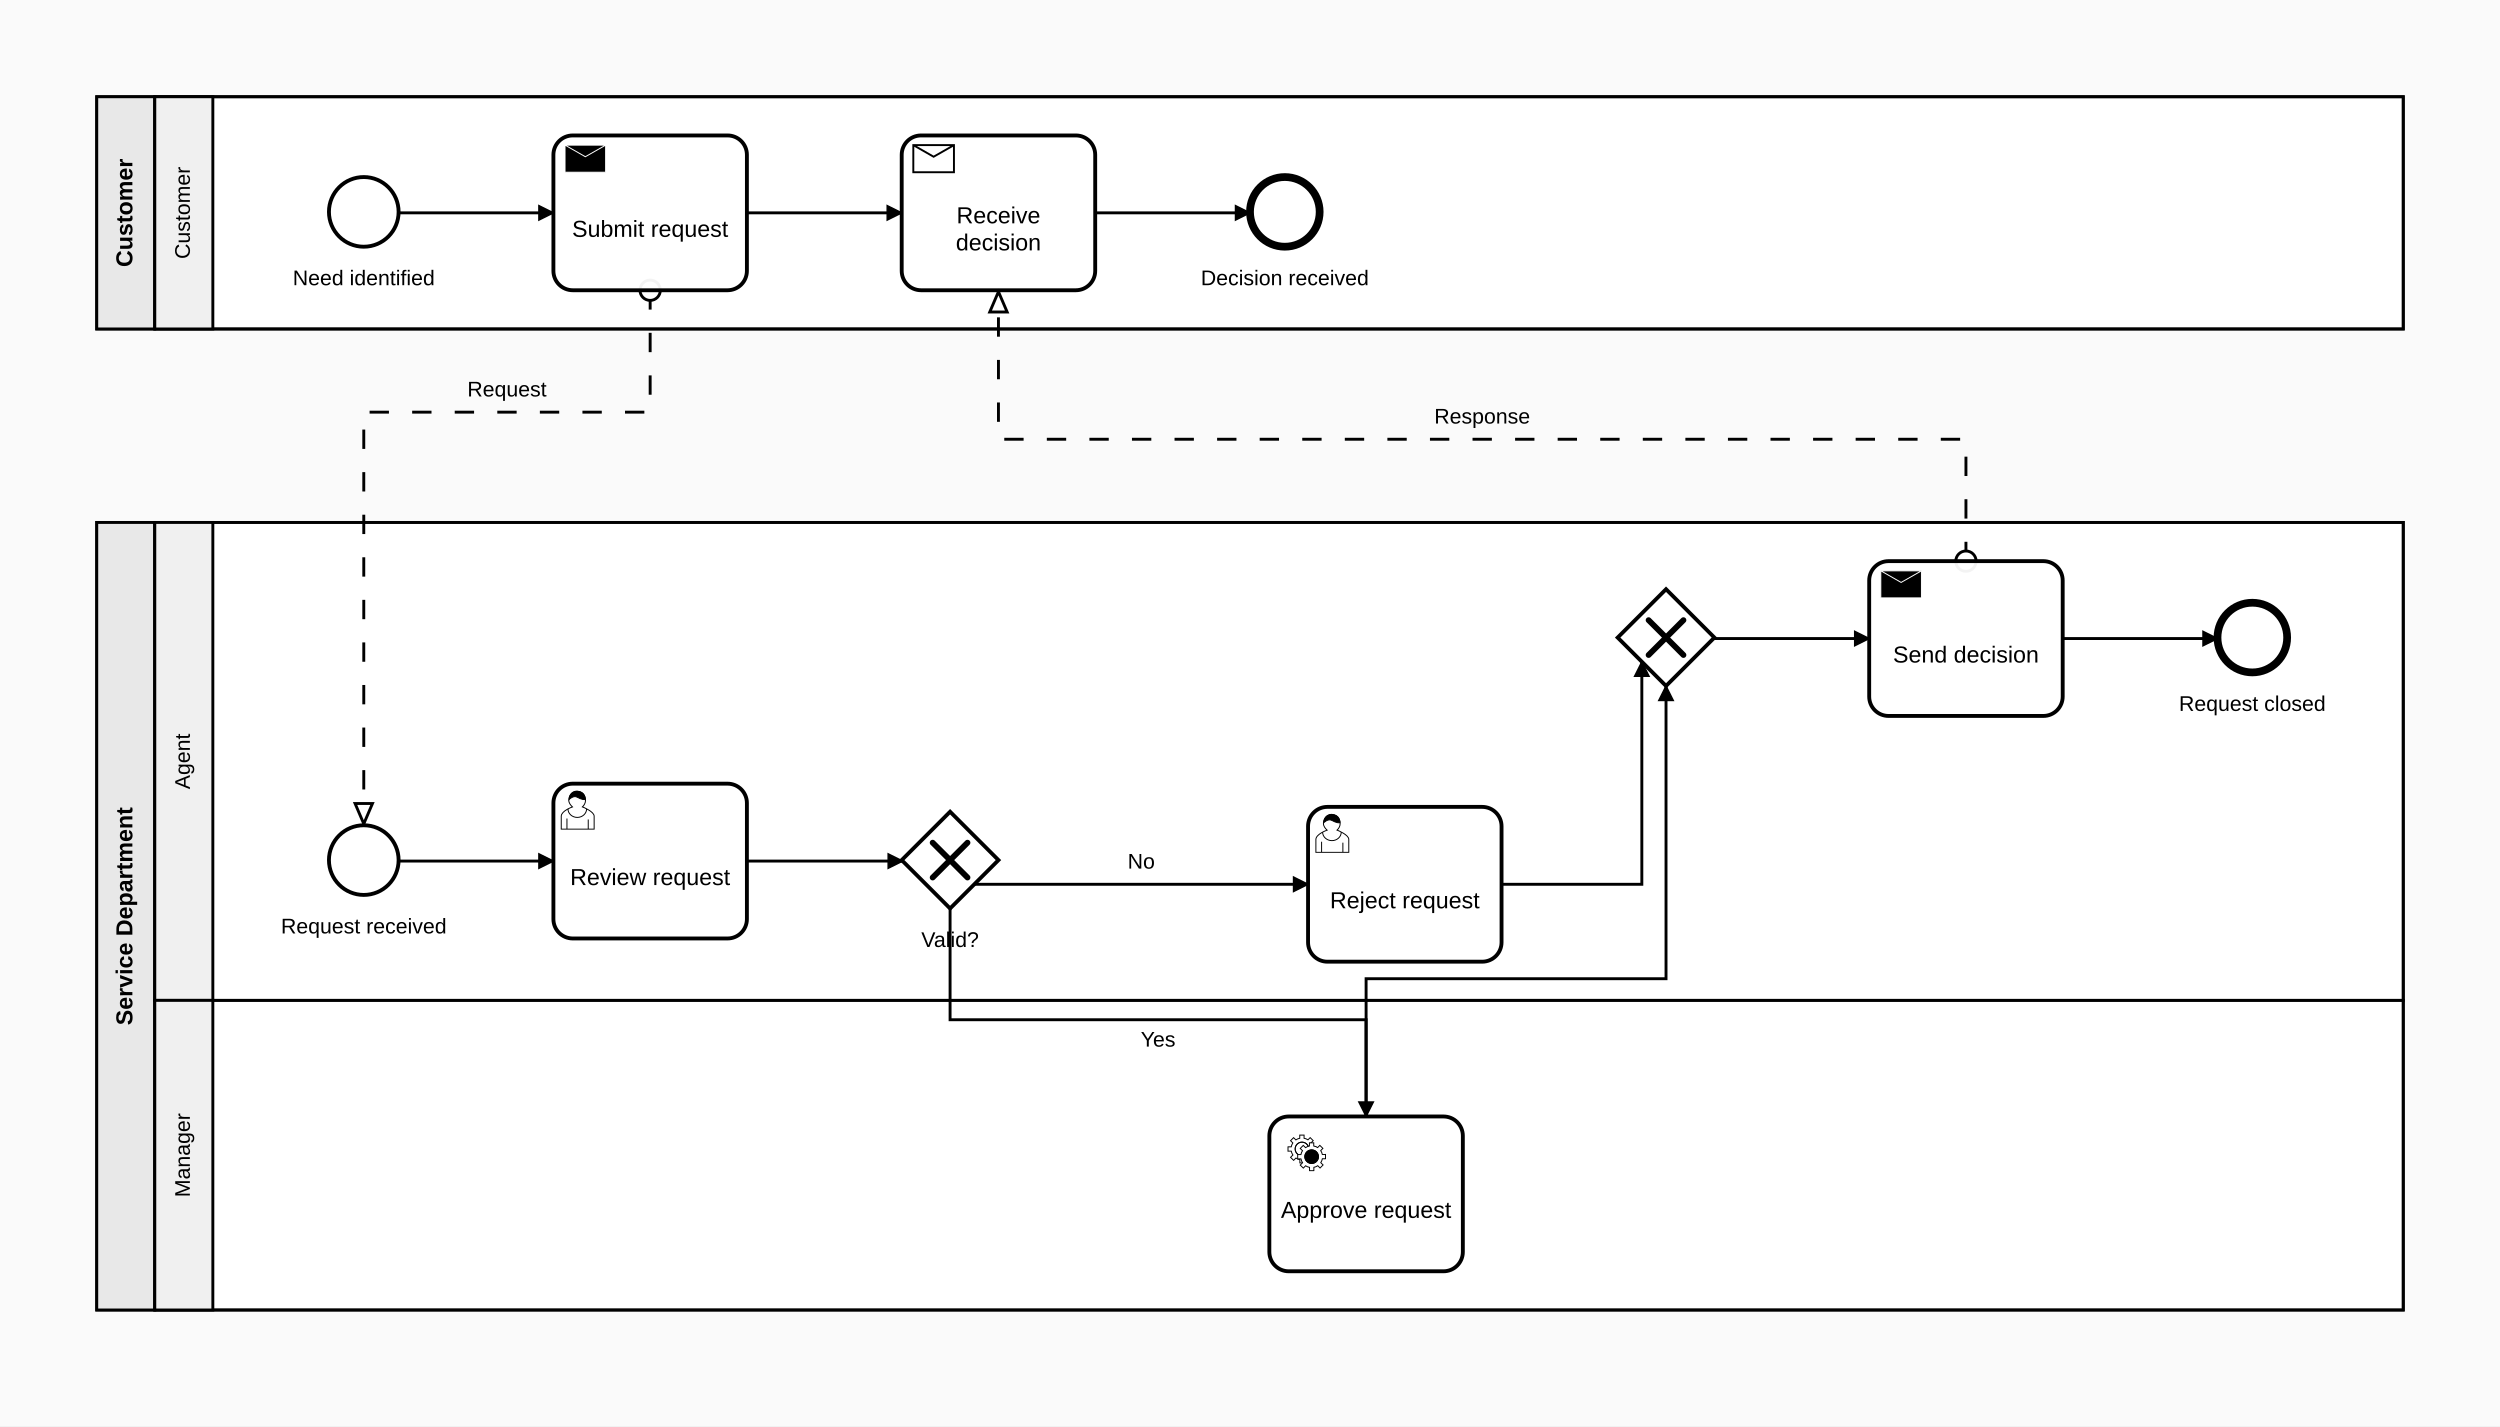
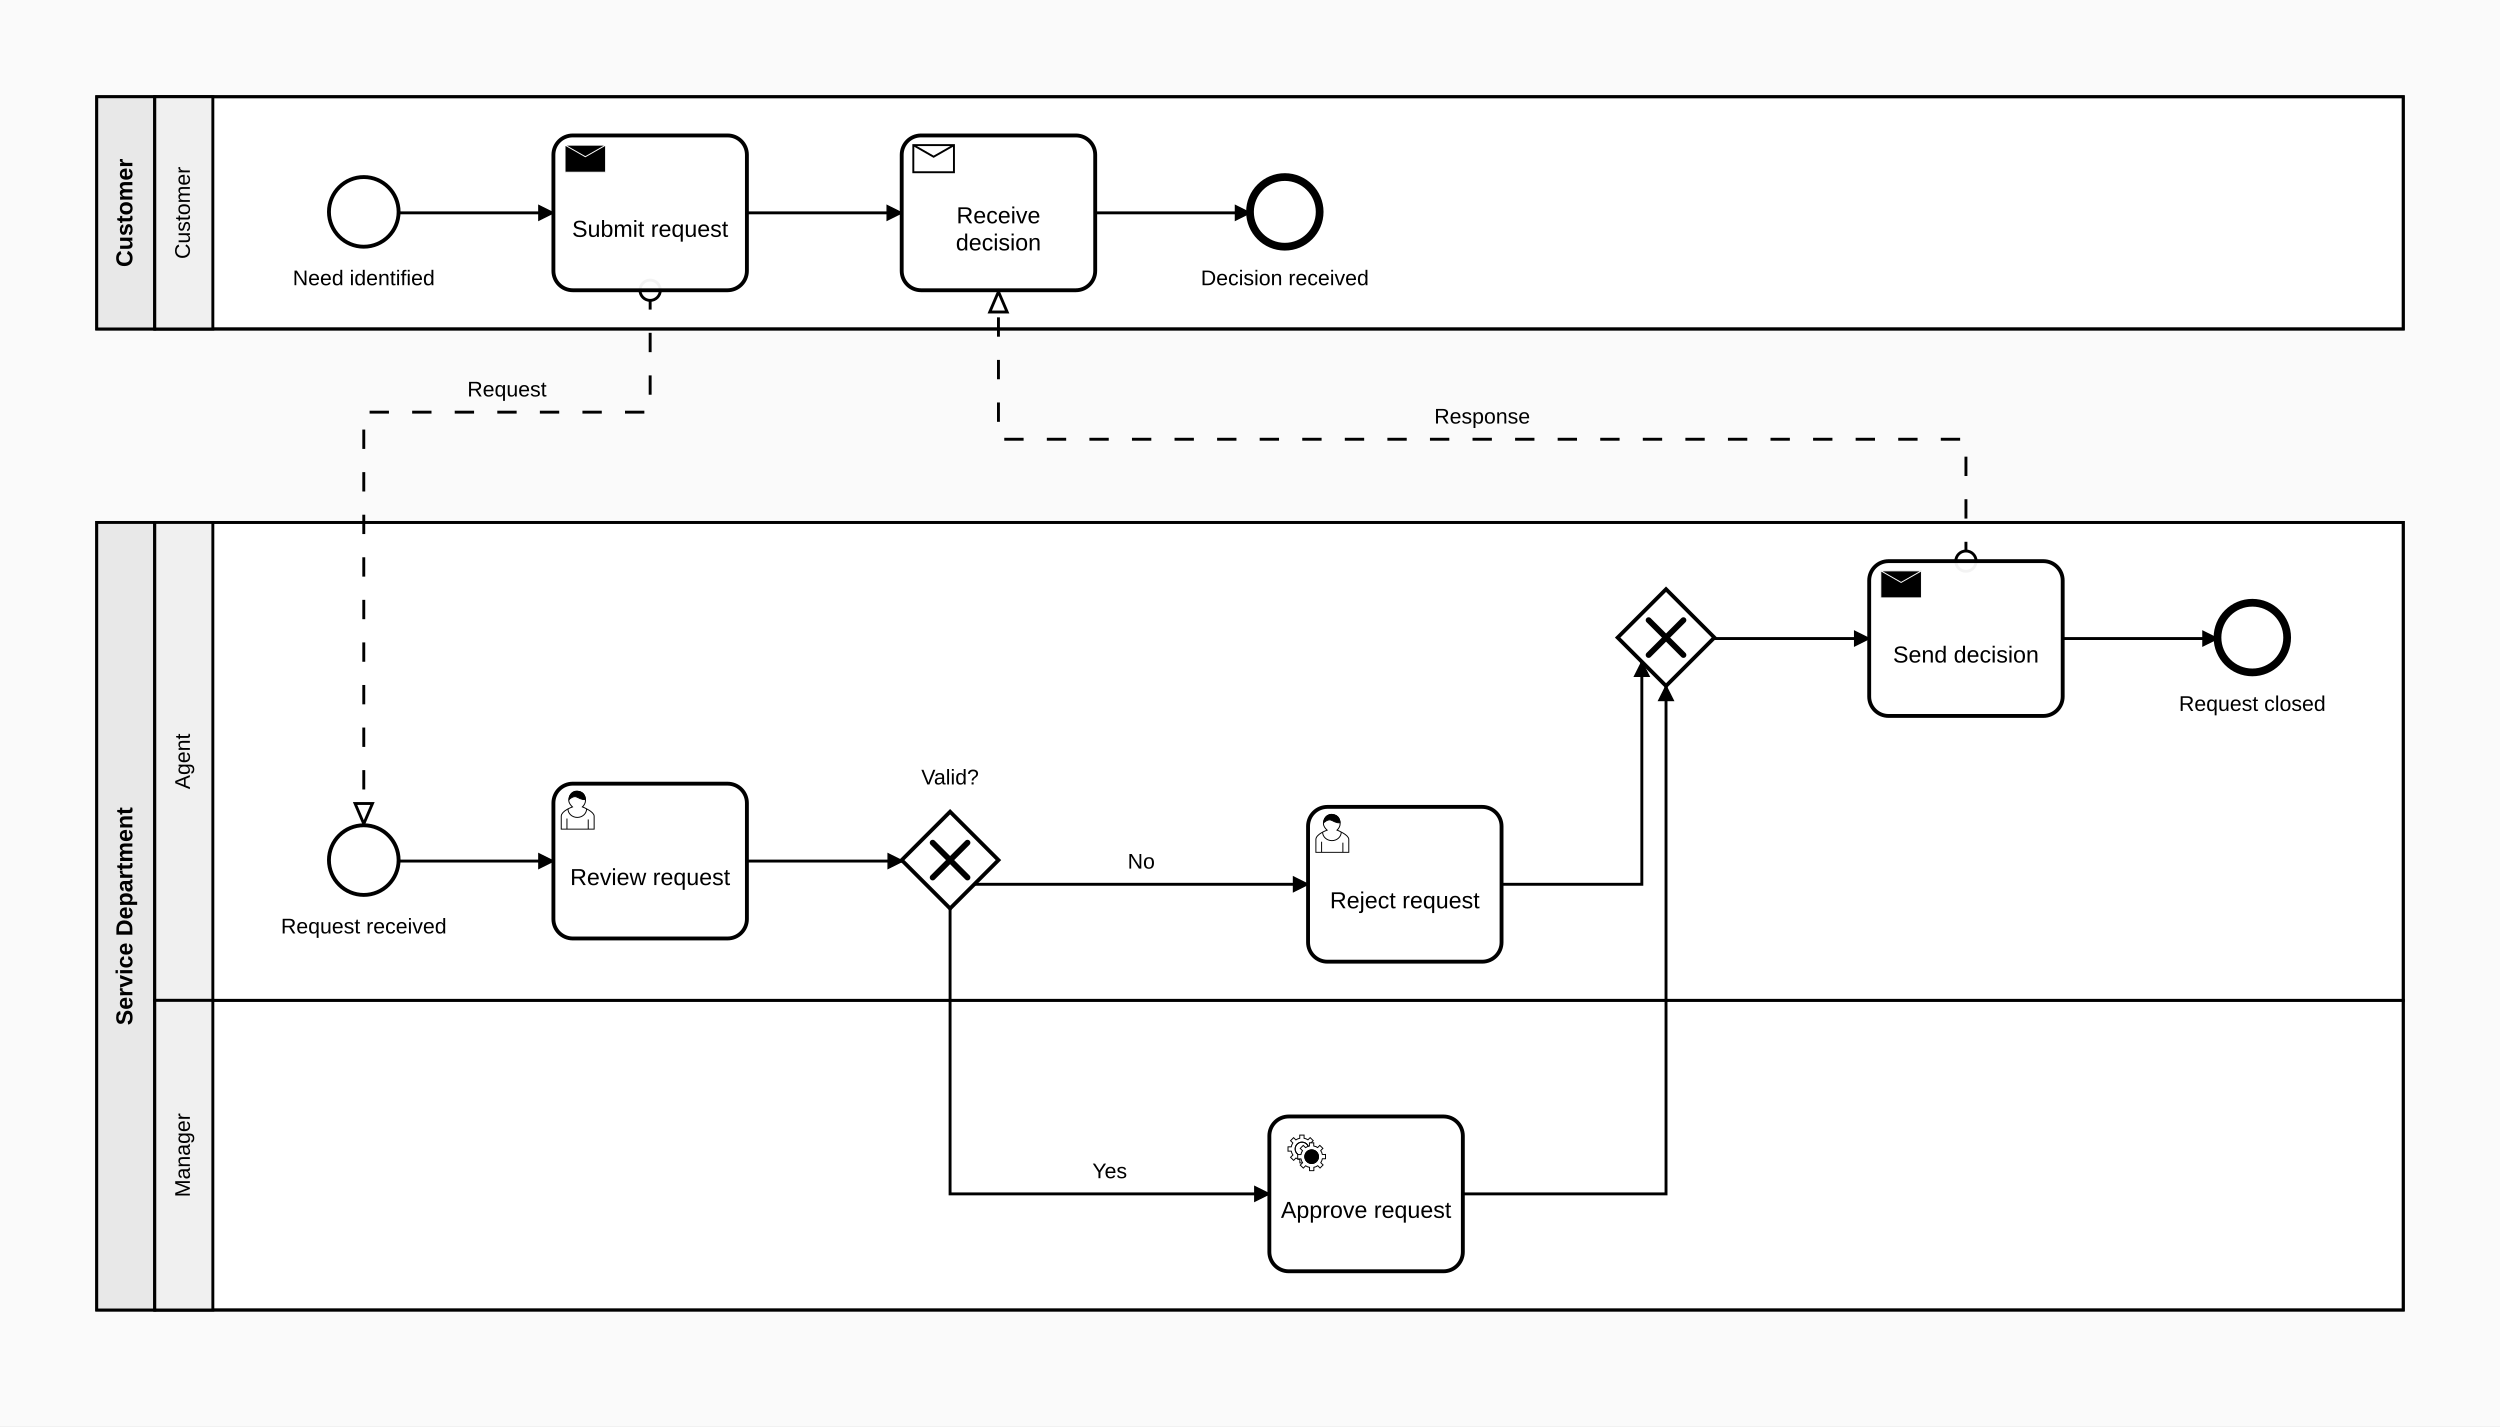
<svg xmlns="http://www.w3.org/2000/svg" width="1292" height="737" viewBox="0 0 1292 737" font-family="Arial, sans-serif">
  <defs>
    <marker id="seq-end" viewBox="0 0 20 20" refX="11" refY="10" markerWidth="10" markerHeight="10" orient="auto">
      <path d="M 1 5 L 11 10 L 1 15 Z" fill="#000000" stroke="#000000" stroke-width="1" />
    </marker>
    <marker id="seq-default-src" viewBox="0 0 20 20" refX="6" refY="10" markerWidth="10" markerHeight="10" orient="auto">
      <path d="M 6 3 L 10 17" stroke="#000000" stroke-width="1.5" />
    </marker>
    <marker id="seq-conditional-src" viewBox="0 0 20 20" refX="1" refY="10" markerWidth="12" markerHeight="12" orient="auto">
      <path d="M 1 10 L 8 6 L 15 10 L 8 14 Z" fill="#ffffff" stroke="#000000" stroke-width="1" />
    </marker>
    <marker id="msg-start" viewBox="0 0 20 20" refX="6" refY="6" markerWidth="20" markerHeight="20" orient="auto">
      <circle cx="6" cy="6" r="3.5" fill="#ffffff" stroke="#000000" stroke-width="1" />
    </marker>
    <marker id="msg-end" viewBox="0 0 20 20" refX="8.5" refY="5" markerWidth="20" markerHeight="20" orient="auto">
      <path d="m 1 5 l 0 -3 l 7 3 l -7 3 z" fill="#ffffff" stroke="#000000" stroke-width="1" stroke-linecap="butt" />
    </marker>
    <marker id="assoc-end" viewBox="0 0 20 20" refX="11" refY="10" markerWidth="10" markerHeight="10" orient="auto">
      <path d="M 1 5 L 11 10 L 1 15" fill="none" stroke="#000000" stroke-width="1.5" />
    </marker>
  </defs>
  <rect width="1292" height="737" fill="#fafafa" />
  <rect x="50" y="50" width="1192" height="120" fill="#ffffff" stroke="#000000" stroke-width="1.5" />
  <rect x="50" y="50" width="30" height="120" fill="#e8e8e8" stroke="#000000" stroke-width="1.5" />
  <text x="65" y="110" text-anchor="middle" dominant-baseline="middle" font-size="12" font-weight="bold" fill="#000000" transform="rotate(-90,65,110)">Customer</text>
  <rect x="50" y="270" width="1192" height="407" fill="#ffffff" stroke="#000000" stroke-width="1.5" />
  <rect x="50" y="270" width="30" height="407" fill="#e8e8e8" stroke="#000000" stroke-width="1.5" />
  <text x="65" y="473.5" text-anchor="middle" dominant-baseline="middle" font-size="12" font-weight="bold" fill="#000000" transform="rotate(-90,65,473.5)">Service Department</text>
  <rect x="80" y="50" width="1162" height="120" fill="#ffffff" fill-opacity="0.25" stroke="#000000" stroke-width="1.5" />
  <rect x="80" y="50" width="30" height="120" fill="#f0f0f0" stroke="#000000" stroke-width="1.5" />
  <text x="95" y="110" text-anchor="middle" dominant-baseline="middle" font-size="11" fill="#000000" transform="rotate(-90,95,110)">Customer</text>
  <rect x="80" y="270" width="1162" height="247" fill="#ffffff" fill-opacity="0.25" stroke="#000000" stroke-width="1.5" />
  <rect x="80" y="270" width="30" height="247" fill="#f0f0f0" stroke="#000000" stroke-width="1.5" />
  <text x="95" y="393.5" text-anchor="middle" dominant-baseline="middle" font-size="11" fill="#000000" transform="rotate(-90,95,393.5)">Agent</text>
  <rect x="80" y="517" width="1162" height="160" fill="#ffffff" fill-opacity="0.25" stroke="#000000" stroke-width="1.5" />
  <rect x="80" y="517" width="30" height="160" fill="#f0f0f0" stroke="#000000" stroke-width="1.5" />
  <text x="95" y="597" text-anchor="middle" dominant-baseline="middle" font-size="11" fill="#000000" transform="rotate(-90,95,597)">Manager</text>
  <path d="M 206 110 L 286 110" stroke="#000000" stroke-width="1.5" fill="none" marker-end="url(#seq-end)" />
  <path d="M 386 110 L 466 110" stroke="#000000" stroke-width="1.5" fill="none" marker-end="url(#seq-end)" />
  <path d="M 566 110 L 646 110" stroke="#000000" stroke-width="1.5" fill="none" marker-end="url(#seq-end)" />
  <path d="M 206 445 L 286 445" stroke="#000000" stroke-width="1.5" fill="none" marker-end="url(#seq-end)" />
  <path d="M 386 445 L 466.5 445" stroke="#000000" stroke-width="1.5" fill="none" marker-end="url(#seq-end)" />
-   <path d="M 491 469.5 L 491 527 L 706 527 L 706 577" stroke="#000000" stroke-width="1.5" fill="none" marker-end="url(#seq-end)" />
+   <path d="M 491 469.5 L 491 617 L 656 617" stroke="#000000" stroke-width="1.5" fill="none" marker-end="url(#seq-end)" />
  <text text-anchor="middle" font-size="11" fill="#000000">
-     <tspan x="598.5" y="540.9">Yes</tspan>
+     <tspan x="573.5" y="608.9">Yes</tspan>
  </text>
  <path d="M 503.5 457 L 676 457" stroke="#000000" stroke-width="1.5" fill="none" marker-end="url(#seq-end)" />
  <text text-anchor="middle" font-size="11" fill="#000000">
    <tspan x="589.8" y="448.9">No</tspan>
  </text>
-   <path d="M 706 577 L 706 505.8 L 861 505.8 L 861 354.5" stroke="#000000" stroke-width="1.5" fill="none" marker-end="url(#seq-end)" />
+   <path d="M 756 617 L 861 617 L 861 354.5" stroke="#000000" stroke-width="1.5" fill="none" marker-end="url(#seq-end)" />
  <path d="M 776 457 L 848.5 457 L 848.5 342" stroke="#000000" stroke-width="1.5" fill="none" marker-end="url(#seq-end)" />
  <path d="M 885.5 330 L 966 330" stroke="#000000" stroke-width="1.5" fill="none" marker-end="url(#seq-end)" />
  <path d="M 1066 330 L 1146 330" stroke="#000000" stroke-width="1.5" fill="none" marker-end="url(#seq-end)" />
  <path d="M 336 150 L 336 213 L 188 213 L 188 426.5" stroke="#000000" stroke-width="1.5" fill="none" stroke-dasharray="10,12" marker-start="url(#msg-start)" marker-end="url(#msg-end)" />
  <text text-anchor="middle" font-size="11" fill="#000000">
    <tspan x="262" y="204.9">Request</tspan>
  </text>
  <path d="M 1016 290 L 1016 227 L 516 227 L 516 150" stroke="#000000" stroke-width="1.5" fill="none" stroke-dasharray="10,12" marker-start="url(#msg-start)" marker-end="url(#msg-end)" />
  <text text-anchor="middle" font-size="11" fill="#000000">
    <tspan x="766" y="218.9">Response</tspan>
  </text>
  <circle cx="188" cy="109.5" r="18" fill="#ffffff" fill-opacity="0.95" stroke="#000000" stroke-width="2" />
  <text text-anchor="middle" font-size="11" fill="#000000">
    <tspan x="188" y="147.4">Need identified</tspan>
  </text>
  <rect x="286" y="70" width="100" height="80" rx="10" ry="10" fill="#ffffff" fill-opacity="0.95" stroke="#000000" stroke-width="2" />
  <g>
    <path d="m 292,75 l 0,14 l 21,0 l 0,-14 z l 10.5,6 l 10.5,-6" fill="#000000" stroke="#ffffff" stroke-width="0.5" />
  </g>
  <text x="336" y="119" text-anchor="middle" dominant-baseline="middle" font-size="12" fill="#000000">Submit request</text>
  <rect x="466" y="70" width="100" height="80" rx="10" ry="10" fill="#ffffff" fill-opacity="0.95" stroke="#000000" stroke-width="2" />
  <g>
    <path d="m 472,75 l 0,14 l 21,0 l 0,-14 z l 10.5,6 l 10.5,-6" fill="#ffffff" stroke="#000000" stroke-width="1" />
  </g>
  <text x="516" y="112" text-anchor="middle" dominant-baseline="middle" font-size="12" fill="#000000">Receive</text>
  <text x="516" y="126" text-anchor="middle" dominant-baseline="middle" font-size="12" fill="#000000">decision</text>
  <circle cx="664" cy="109.5" r="18" fill="#ffffff" fill-opacity="0.95" stroke="#000000" stroke-width="4" />
  <text text-anchor="middle" font-size="11" fill="#000000">
    <tspan x="664" y="147.4">Decision received</tspan>
  </text>
  <circle cx="188" cy="444.5" r="18" fill="#ffffff" fill-opacity="0.95" stroke="#000000" stroke-width="2" />
  <text text-anchor="middle" font-size="11" fill="#000000">
    <tspan x="188" y="482.4">Request received</tspan>
  </text>
  <rect x="286" y="405" width="100" height="80" rx="10" ry="10" fill="#ffffff" fill-opacity="0.95" stroke="#000000" stroke-width="2" />
  <g>
    <path d="m 301,417 c 0.909,-0.845 1.594,-2.049 1.594,-3.385 0,-2.554 -1.805,-4.622 -4.357,-4.622 -2.552,0 -4.288,2.068 -4.288,4.622 0,1.348 0.974,2.562 1.896,3.405 -0.529,0.187 -5.669,2.097 -5.794,4.756 v 6.718 h 17 v -6.718 c 0,-2.298 -5.528,-4.595 -6.051,-4.776 z m -8,6 l 0,5.5 m 11,0 l 0,-5" fill="#ffffff" stroke="#000000" stroke-width="0.5" />
    <path d="m 303.162,418.009 c 0,2.447 -2.158,4.431 -4.821,4.431 -2.665,0 -4.822,-1.981 -4.822,-4.431" fill="none" stroke="#000000" stroke-width="0.5" />
    <path d="m 294.1,413.2 c 0,0 2.251,-2.358 4.274,-1.177 2.024,1.181 4.221,1.537 4.124,0.965 -0.098,-0.57 -0.117,-3.791 -4.191,-4.136 -3.575,0.001 -4.208,3.367 -4.207,4.348 z" fill="#000000" stroke="#000000" stroke-width="0.5" />
  </g>
  <text x="336" y="454" text-anchor="middle" dominant-baseline="middle" font-size="12" fill="#000000">Review request</text>
  <polygon points="491,419.5 516,444.5 491,469.5 466,444.5" fill="#ffffff" fill-opacity="0.95" stroke="#000000" stroke-width="2" />
  <line x1="482" y1="435.5" x2="500" y2="453.5" stroke="#000000" stroke-width="3" stroke-linecap="round" />
  <line x1="500" y1="435.5" x2="482" y2="453.5" stroke="#000000" stroke-width="3" stroke-linecap="round" />
  <text text-anchor="middle" font-size="11" fill="#000000">
-     <tspan x="491" y="489.4">Valid?</tspan>
+     <tspan x="491" y="405.4">Valid?</tspan>
  </text>
  <rect x="656" y="577" width="100" height="80" rx="10" ry="10" fill="#ffffff" fill-opacity="0.95" stroke="#000000" stroke-width="2" />
  <g>
    <path d="m 674,601 v -1.713 c 0.352,-0.071 0.704,-0.178 1.048,-0.321 0.344,-0.145 0.666,-0.321 0.966,-0.521 l 1.194,1.18 1.567,-1.577 -1.195,-1.18 c 0.403,-0.614 0.683,-1.299 0.825,-2.018 l 1.622,-0.01 v -2.22 l -1.637,0.01 c -0.073,-0.352 -0.178,-0.7 -0.324,-1.044 -0.145,-0.344 -0.321,-0.664 -0.523,-0.962 l 1.131,-1.136 -1.583,-1.563 -1.13,1.136 c -0.614,-0.401 -1.303,-0.681 -2.023,-0.822 l 0.009,-1.619 h -2.241 l 0.004,1.631 c -0.354,0.074 -0.705,0.18 -1.05,0.324 -0.344,0.144 -0.665,0.321 -0.964,0.52 l -1.17,-1.158 -1.567,1.579 1.168,1.157 c -0.403,0.613 -0.683,1.298 -0.825,2.017 l -1.659,0.003 v 2.222 l 1.672,-0.006 c 0.073,0.351 0.18,0.702 0.324,1.045 0.145,0.344 0.321,0.664 0.523,0.961 l -1.199,1.197 1.584,1.56 1.196,-1.193 c 0.614,0.403 1.303,0.682 2.023,0.823 l 0.001,1.699 h 2.227 z m 0.221,-3.996 c -1.789,0.75 -3.858,-0.093 -4.61,-1.874 -0.752,-1.783 0.091,-3.846 1.88,-4.596 1.788,-0.749 3.857,0.093 4.609,1.874 0.752,1.782 -0.091,3.846 -1.879,4.596 z" fill="#ffffff" stroke="#000000" stroke-width="0.5" />
    <path d="m 674.221,597.004 c -1.789,0.75 -3.858,-0.093 -4.61,-1.874 -0.752,-1.783 0.091,-3.846 1.88,-4.596 1.788,-0.749 3.857,0.093 4.609,1.874 0.752,1.782 -0.091,3.846 -1.879,4.596 z" fill="none" stroke="#000000" stroke-width="0.5" />
    <path d="m 679,605 v -1.713 c 0.352,-0.071 0.704,-0.178 1.048,-0.321 0.344,-0.145 0.666,-0.321 0.966,-0.521 l 1.194,1.18 1.567,-1.577 -1.195,-1.18 c 0.403,-0.614 0.683,-1.299 0.825,-2.018 l 1.622,-0.01 v -2.22 l -1.637,0.01 c -0.073,-0.352 -0.178,-0.7 -0.324,-1.044 -0.145,-0.344 -0.321,-0.664 -0.523,-0.962 l 1.131,-1.136 -1.583,-1.563 -1.13,1.136 c -0.614,-0.401 -1.303,-0.681 -2.023,-0.822 l 0.009,-1.619 h -2.241 l 0.004,1.631 c -0.354,0.074 -0.705,0.18 -1.05,0.324 -0.344,0.144 -0.665,0.321 -0.964,0.52 l -1.17,-1.158 -1.567,1.579 1.168,1.157 c -0.403,0.613 -0.683,1.298 -0.825,2.017 l -1.659,0.003 v 2.222 l 1.672,-0.006 c 0.073,0.351 0.18,0.702 0.324,1.045 0.145,0.344 0.321,0.664 0.523,0.961 l -1.199,1.197 1.584,1.56 1.196,-1.193 c 0.614,0.403 1.303,0.682 2.023,0.823 l 0.001,1.699 h 2.227 z m 0.221,-3.996 c -1.789,0.75 -3.858,-0.093 -4.61,-1.874 -0.752,-1.783 0.091,-3.846 1.88,-4.596 1.788,-0.749 3.857,0.093 4.609,1.874 0.752,1.782 -0.091,3.846 -1.879,4.596 z" fill="#ffffff" stroke="#000000" stroke-width="0.5" />
    <path d="m 679.221,601.004 c -1.789,0.75 -3.858,-0.093 -4.61,-1.874 -0.752,-1.783 0.091,-3.846 1.88,-4.596 1.788,-0.749 3.857,0.093 4.609,1.874 0.752,1.782 -0.091,3.846 -1.879,4.596 z" fill="#000000" stroke="#000000" stroke-width="0.5" />
  </g>
  <text x="706" y="626" text-anchor="middle" dominant-baseline="middle" font-size="12" fill="#000000">Approve request</text>
  <rect x="676" y="417" width="100" height="80" rx="10" ry="10" fill="#ffffff" fill-opacity="0.95" stroke="#000000" stroke-width="2" />
  <g>
    <path d="m 691,429 c 0.909,-0.845 1.594,-2.049 1.594,-3.385 0,-2.554 -1.805,-4.622 -4.357,-4.622 -2.552,0 -4.288,2.068 -4.288,4.622 0,1.348 0.974,2.562 1.896,3.405 -0.529,0.187 -5.669,2.097 -5.794,4.756 v 6.718 h 17 v -6.718 c 0,-2.298 -5.528,-4.595 -6.051,-4.776 z m -8,6 l 0,5.5 m 11,0 l 0,-5" fill="#ffffff" stroke="#000000" stroke-width="0.5" />
    <path d="m 693.162,430.009 c 0,2.447 -2.158,4.431 -4.821,4.431 -2.665,0 -4.822,-1.981 -4.822,-4.431" fill="none" stroke="#000000" stroke-width="0.5" />
    <path d="m 684.1,425.2 c 0,0 2.251,-2.358 4.274,-1.177 2.024,1.181 4.221,1.537 4.124,0.965 -0.098,-0.57 -0.117,-3.791 -4.191,-4.136 -3.575,0.001 -4.208,3.367 -4.207,4.348 z" fill="#000000" stroke="#000000" stroke-width="0.5" />
  </g>
  <text x="726" y="466" text-anchor="middle" dominant-baseline="middle" font-size="12" fill="#000000">Reject request</text>
  <polygon points="861,304.5 886,329.5 861,354.5 836,329.5" fill="#ffffff" fill-opacity="0.95" stroke="#000000" stroke-width="2" />
  <line x1="852" y1="320.5" x2="870" y2="338.5" stroke="#000000" stroke-width="3" stroke-linecap="round" />
  <line x1="870" y1="320.5" x2="852" y2="338.5" stroke="#000000" stroke-width="3" stroke-linecap="round" />
  <rect x="966" y="290" width="100" height="80" rx="10" ry="10" fill="#ffffff" fill-opacity="0.95" stroke="#000000" stroke-width="2" />
  <g>
    <path d="m 972,295 l 0,14 l 21,0 l 0,-14 z l 10.5,6 l 10.5,-6" fill="#000000" stroke="#ffffff" stroke-width="0.5" />
  </g>
  <text x="1016" y="339" text-anchor="middle" dominant-baseline="middle" font-size="12" fill="#000000">Send decision</text>
  <circle cx="1164" cy="329.5" r="18" fill="#ffffff" fill-opacity="0.95" stroke="#000000" stroke-width="4" />
  <text text-anchor="middle" font-size="11" fill="#000000">
    <tspan x="1164" y="367.4">Request closed</tspan>
  </text>
</svg>
